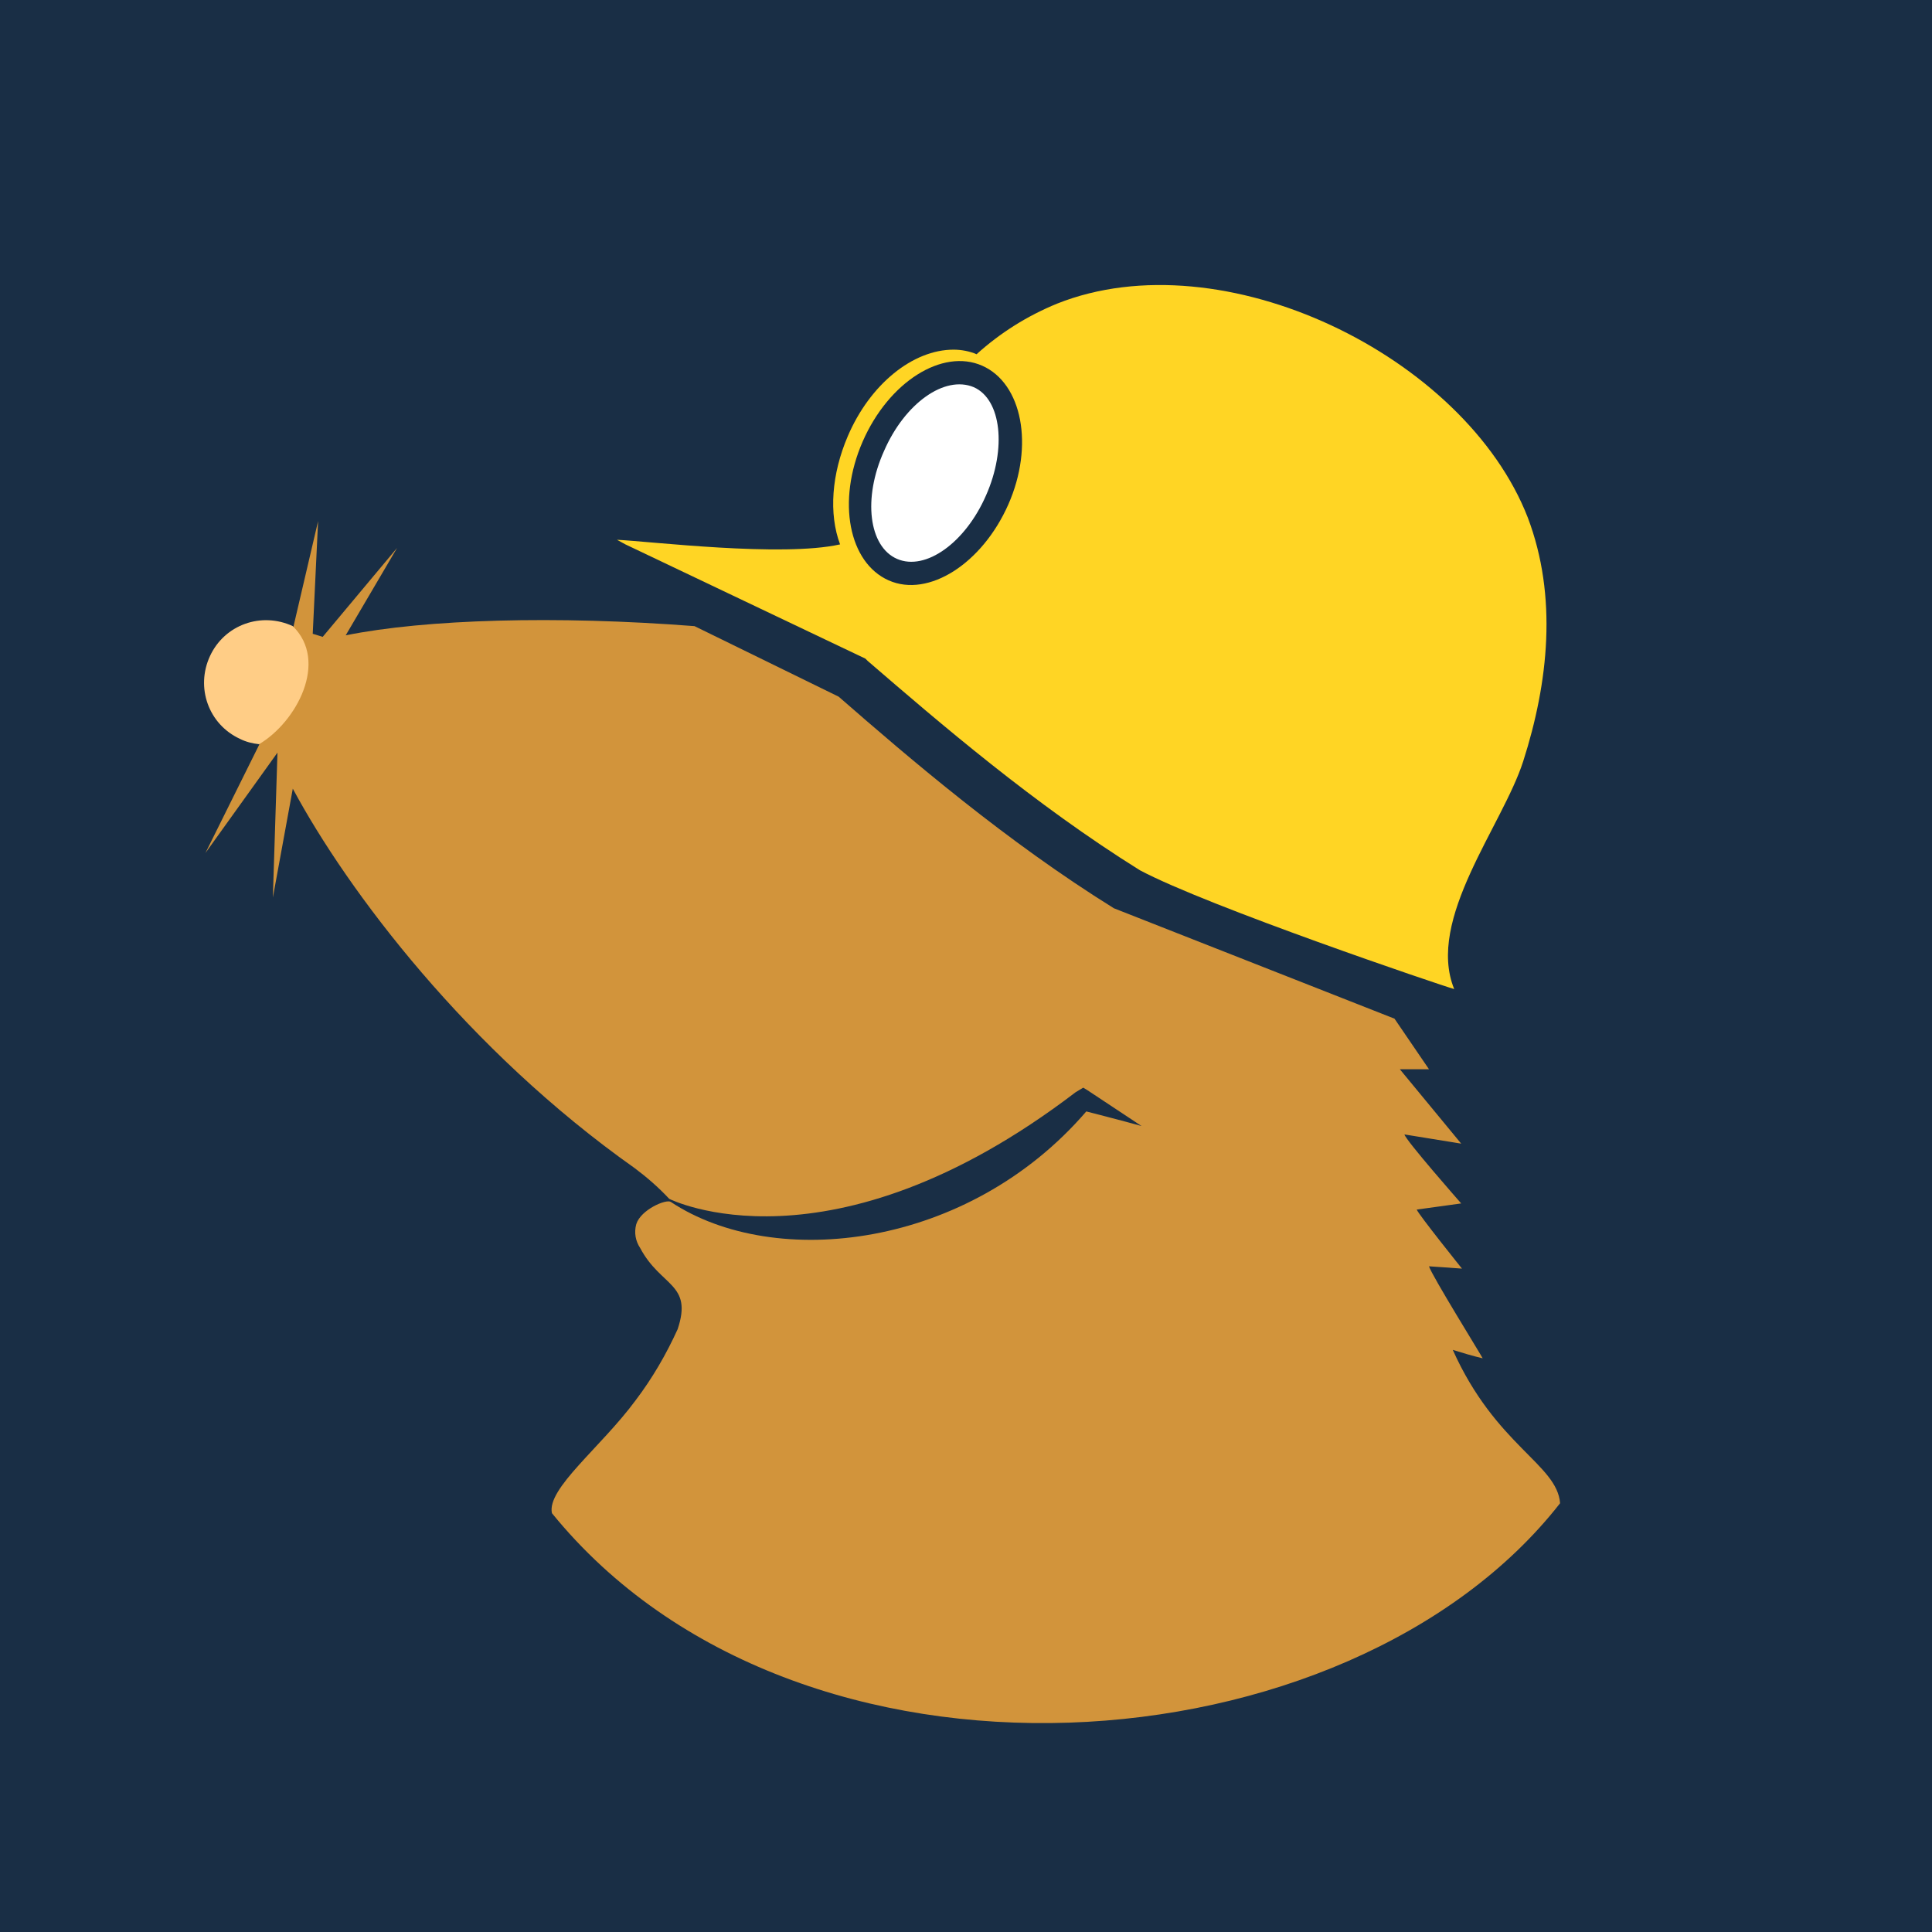
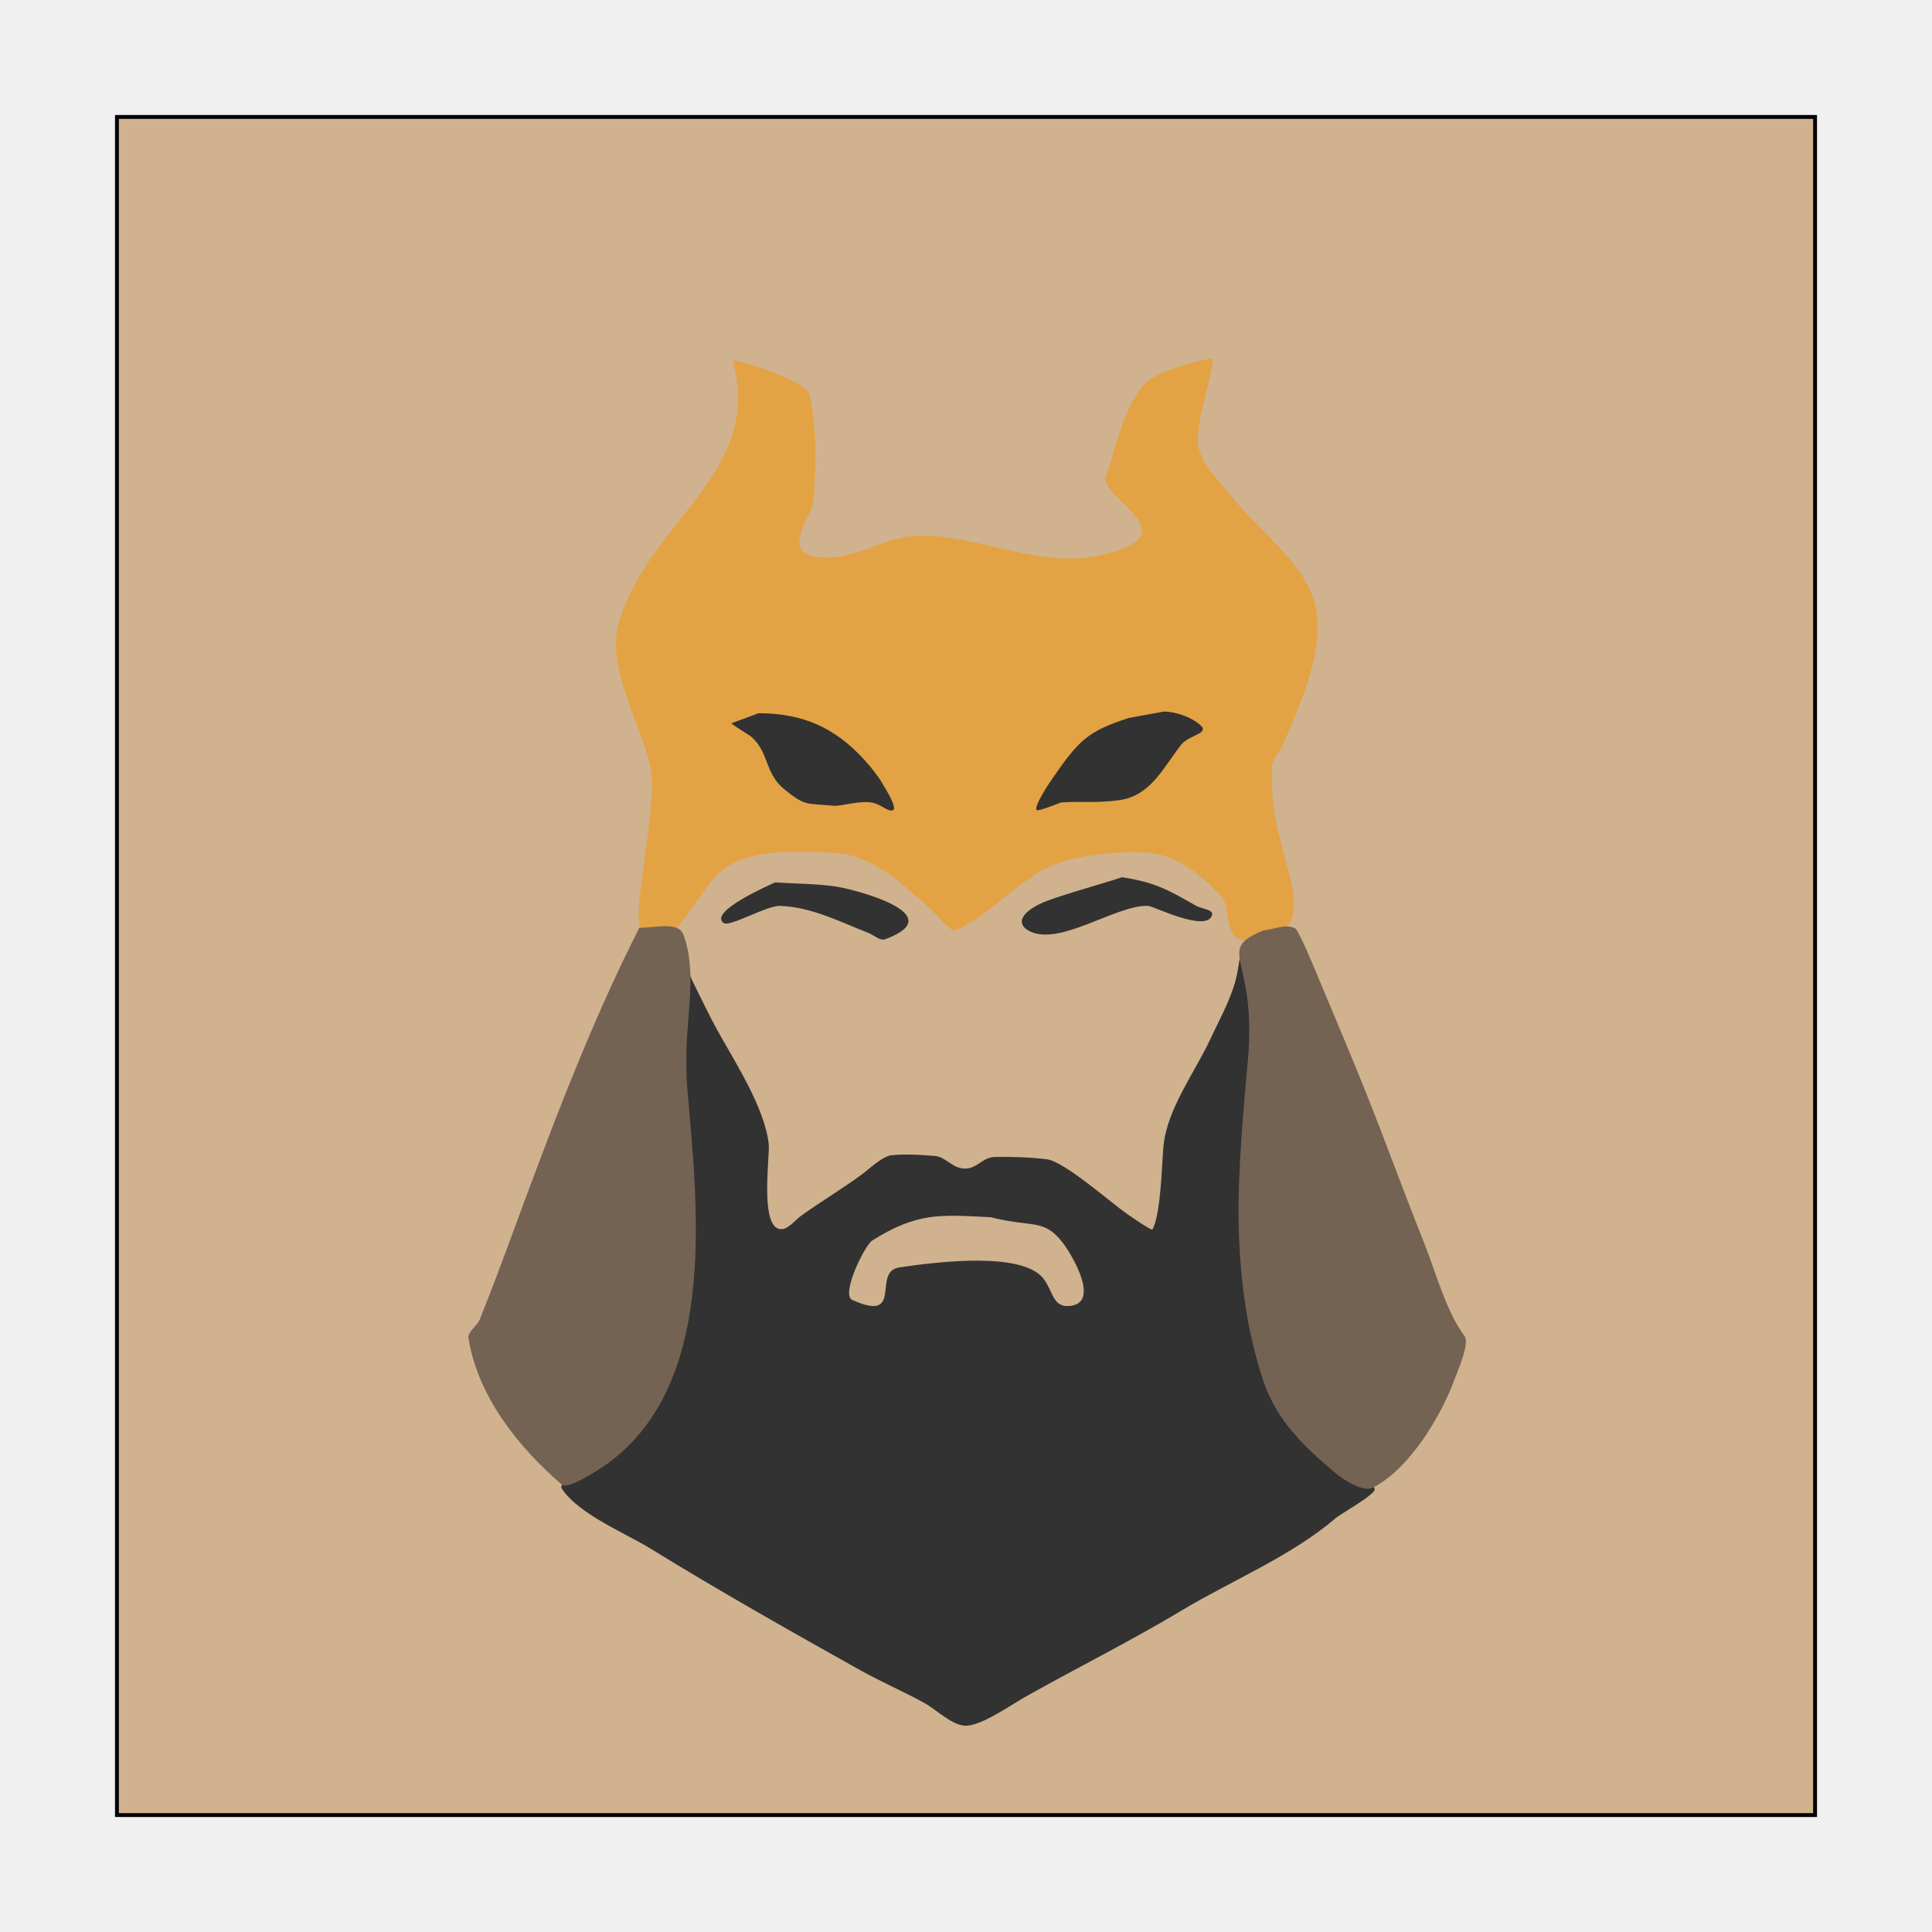
- <svg xmlns="http://www.w3.org/2000/svg" version="1.1" id="mullvad-vpn-logo-square" x="0px" y="0px" viewBox="0 0 252 252" style="enable-background:new 0 0 252 252;" xml:space="preserve">
-   <style type="text/css">
- 	.background{fill:#192E45;}
- 	.fur{fill-rule:evenodd;clip-rule:evenodd;fill:#D2943B;}
- 	.nose{fill-rule:evenodd;clip-rule:evenodd;fill:#FFCD86;}
- 	.helmet{fill-rule:evenodd;clip-rule:evenodd;fill:#FFD524;}
- 	.lamp-light{fill:#FFFFFF;}
- 	.lamp-ring{fill:#192E45;}
- </style>
-   <rect id="background" y="0" class="background" width="252" height="252" />
-   <g id="mole" transform="translate(26.591 37.207)">
-     <g id="body" transform="translate(0 30.763)">
-       <path id="fur" class="fur" d="M7.2,29.2l-7,14.1l9.4-13.1c0,0.1-0.6,18.9-0.6,18.9l2.6-14.2C18.8,48.3,34.4,69,56.2,84.4    c1.6,1.2,3.1,2.5,4.5,4c0,0,20.9,10.6,53-13.9c0.3-0.2,0.7-0.4,1-0.6l0.5,0.3l7.1,4.7c-2.5-0.7-7.2-1.9-7.2-1.9    C99.7,94.9,74.5,97.8,60.9,88.8c-0.6-0.4-3.9,1-4.5,2.9c-0.3,1.1-0.1,2.2,0.5,3.1c2.7,5.1,6.9,4.6,4.9,10.6    c-1.5,3.3-3.3,6.4-5.5,9.3c-4.5,6.1-11.6,11.5-10.9,14.7c32,39.4,104,33.9,131.5-1.3c-0.4-5.1-8.4-7.5-14-20    c1.3,0.4,2.6,0.8,3.9,1.1c0-0.1-6.7-10.9-7-12l4.3,0.3c0,0-5.7-7.1-5.9-7.7l5.8-0.8c0,0-7.3-8.3-7.4-9l7.4,1.2l-8-9.7h3.8    l-4.5-6.6l-36.6-14.4c-14-8.7-26.5-19.4-35.9-27.6L64,13.7c-18.1-1.4-35.1-0.9-45.5,1.2l6.7-11.4l-9.7,11.6    c-0.6-0.2-1.3-0.4-1.3-0.4L14.9,0l-3.2,13.7L7.2,29.2z" />
-       <path id="nose" class="nose" d="M11.6,13.7c-4.1-1.9-8.9-0.2-10.8,3.9c-1.9,4.1-0.2,8.9,3.9,10.8c0.8,0.4,1.6,0.6,2.5,0.7    C12.1,26.2,16.3,18.3,11.6,13.7z" />
-     </g>
-     <g id="helmet" transform="translate(53.885)">
-       <path id="helmet-2" class="helmet" d="M29.1,33.8c-1.5-4-1.1-9.2,1-14.1C33,12.9,38.6,8.4,43.9,8.4c1,0,2.1,0.2,3,0.6    c3.1-2.8,6.6-5,10.5-6.6c21.6-8.6,53.2,6.8,61.4,27.9c3.9,10.3,2.7,21.5-0.6,31.8c-2.7,8.4-12.7,20.6-9,29.7    c-1.5-0.4-32.2-10.8-41-15.5C54.4,67.7,42.1,57.1,32.7,49l-0.3-0.3L1.1,33.8c-0.4-0.2-0.7-0.4-1.1-0.6    C4.3,33.4,21.5,35.5,29.1,33.8" />
-       <g id="lamp" transform="translate(28.842 9.097)">
-         <path id="lamp-light" class="lamp-light" d="M5.3,12.2c3-6.7,8.6-10.8,12.6-9s4.9,8.6,1.9,15.4s-8.6,10.8-12.6,9S2.4,19,5.3,12.2z" />
-         <path id="lamp-ring" class="lamp-ring" d="M18.8,1.4C13.6-0.9,6.6,3.5,3.2,11.3S1.4,27.1,6.6,29.4c5.2,2.3,12.2-2.2,15.6-9.9     S24,3.7,18.8,1.4z M19.3,18.3c-2.7,6.2-7.9,9.9-11.6,8.3C4,25,3.2,18.7,6,12.5c2.7-6.2,7.9-9.9,11.7-8.3     C21.3,5.8,22,12.2,19.3,18.3z" />
-       </g>
-     </g>
+ <svg xmlns="http://www.w3.org/2000/svg" viewBox="0 0 500 500">
+   <g id="svgg" transform="matrix(1, 0, 0, 1, 50.5675, 50.2165)">
+     <rect x="-20.305" y="-19.954" width="439.475" height="439.475" style="stroke: rgb(0, 0, 0); fill: rgb(208, 178, 143);" />
+     <path id="path3" d="M 139.066 43.068 C 147.167 72.116 117.691 84.123 109.6 110.786 C 105.91 122.947 116.703 139.56 117.964 149.684 C 119.205 159.65 113.076 186.046 115.096 189.403 C 116.69 192.052 122.472 191.927 124.909 189.483 C 127.134 187.251 132.68 178.306 134.887 176.243 C 142.661 168.975 155.618 170.196 164.789 170.506 C 175.45 170.867 183.048 178.765 190.4 185.168 C 192.057 186.611 195.553 191.229 196.8 190.6 C 206.31 185.802 209.119 181.388 217.855 175.8 C 225.399 170.974 237.566 170.128 245.863 170.423 C 253.585 170.697 260.697 176.378 265.57 181.859 C 268.003 184.596 266.084 192.007 270.741 193.031 C 274.085 193.766 281.497 191.865 283.434 188.418 C 284.855 185.89 284.18 179.898 283.417 177.1 C 280.586 166.715 278.183 159.495 278.6 148.346 C 278.681 146.193 280.59 144.519 281.431 142.536 C 286.189 131.312 294.104 114.612 288.529 102.582 C 284.147 93.126 274.871 86.824 268.469 78.6 C 264.904 74.021 259.559 69.541 259.401 63.74 C 259.238 57.74 264.425 42.445 263.085 42.552 C 261.075 42.712 248.732 45.655 245.6 49.243 C 239.947 55.719 238.525 64.933 235.625 73.026 C 233.562 78.782 259.417 88.443 233.066 93.695 C 218.037 96.69 202.724 88.312 187.4 88.393 C 179.344 88.435 171.96 93.927 163.905 94.059 C 149.697 94.292 159.693 83.594 159.98 79.4 C 160.606 70.243 160.919 60.845 158.93 51.885 C 158.227 48.716 142.37 43.151 139.066 43.068" stroke="none" fill="#e3a344" fill-rule="evenodd" />
+     <path id="path0" d="M 138.751 136.964 C 138.459 137.06 143.345 140.044 143.574 140.229 C 148.552 144.247 147.186 149.793 152.362 154.003 C 157.894 158.502 157.923 157.627 165.24 158.313 C 166.993 158.478 171.345 157.067 174.623 157.42 C 177.299 157.709 178.962 159.83 180.365 159.517 C 182.006 159.151 178.57 153.92 177.743 152.456 C 176.699 150.607 174.545 147.971 173.1 146.393 C 165.497 138.093 157.248 134.387 145.754 134.359 M 241.589 135.584 C 230.963 139.03 228.688 141.257 221.696 151.402 C 220.84 152.644 217.311 157.9 217.621 159.363 C 217.765 160.042 223.794 157.467 224.162 157.445 C 227.254 157.263 228.651 157.342 231.748 157.342 C 234.23 157.342 238.527 157.144 240.921 156.492 C 247.828 154.612 250.954 147.76 255.124 142.522 C 257.161 139.964 262.473 139.667 260.17 137.518 C 257.926 135.424 253.735 133.944 250.666 133.939 M 150 178.144 C 149.173 178.584 132.71 185.639 136.681 188.632 C 138.271 189.831 147.817 184.083 151.4 184.226 C 159.588 184.552 166.88 188.379 174.278 191.271 C 175.699 191.827 177.151 193.365 178.581 192.833 C 196.018 186.342 170.052 179.847 165.8 179.224 C 160.577 178.459 155.267 178.504 150 178.144 M 239.8 176.81 C 234.698 178.559 221.917 181.983 218.381 183.796 C 212.199 186.965 213.732 189.383 215.142 190.33 C 222.827 195.492 238.156 183.824 246.6 184.226 C 247.919 184.289 261.7 191.207 263.1 186.638 C 263.565 185.119 260.379 184.997 259 184.209 C 251.698 180.04 248.366 178.116 239.8 176.81 M 125.373 200.2 C 126.259 233.562 132.93 269.917 123.607 302.596 C 121.868 308.693 119.075 316.701 114.02 320.865 C 109.19 324.843 104.266 328.713 99.211 332.4 C 98.423 332.975 93.627 333.269 94.916 335.168 C 99.4 341.776 111.228 346.515 117.855 350.6 C 135.609 361.542 153.821 371.827 172.006 382 C 177.507 385.077 183.308 387.545 188.8 390.6 C 191.762 392.248 195.916 396.4 199.387 396.4 C 203.518 396.4 211.363 390.841 214.997 388.8 C 228.386 381.281 242.111 374.454 255.2 366.6 C 268.294 358.744 283.567 352.571 295.2 342.6 C 296.364 341.602 305.402 336.539 305.2 335.2 C 304.822 332.698 295.88 331.375 294 329.731 C 286.47 323.146 279.794 316.011 276.38 306.349 C 267.508 281.241 272.371 245.174 273.518 216.759 C 273.932 206.515 270.68 204.212 270.642 194.915 C 270.64 194.38 270.084 200.993 268.798 204.896 C 267.088 210.088 264.929 213.841 262.626 218.779 C 258.666 227.271 251.532 236.729 250.56 246.2 C 250.103 250.656 249.946 263.798 247.686 267.987 C 247.484 268.362 241.827 264.447 240.959 263.836 C 236.871 260.958 224.83 250.353 220.346 249.8 C 215.895 249.251 211.389 249.143 206.904 249.2 C 203.311 249.246 201.986 253.079 197.821 252.035 C 195.52 251.458 193.775 249.135 191.411 248.946 C 187.696 248.649 183.942 248.397 180.232 248.748 C 177.852 248.973 174.55 252.193 172.5 253.706 C 167.392 257.476 161.952 260.696 156.787 264.4 C 155.523 265.307 153.598 267.669 151.946 267.873 C 145.812 268.631 148.695 249.039 148.387 245.992 C 147.427 236.509 139.548 224.521 135 216.255 C 132.795 212.248 130.846 208.08 128.8 203.988 C 128.027 202.443 127.545 200.839 127 199.2 C 126.784 198.55 126.936 196.893 126.353 197.251 C 125.471 197.793 125.7 199.217 125.373 200.2 M 205.8 264.799 C 216.857 267.553 219.527 265.096 224.4 271.303 C 226.53 274.016 234.119 286.469 226.795 287.696 C 221.944 288.509 222.102 284.284 219.6 280.853 C 214.292 273.576 192.066 276.31 182.133 277.8 C 174.977 278.873 183.548 292.306 170.013 286.212 C 166.946 284.831 173.216 272.032 175.2 270.798 C 187.029 263.44 192.695 264.162 205.8 264.799" stroke="none" fill="#323232" fill-rule="evenodd" />
+     <path id="path2" d="M 114.903 189.864 C 101.763 215.753 91.651 243.007 81.614 270.251 C 79.034 277.255 76.366 284.31 73.602 291.251 C 73.027 292.694 70.443 294.617 70.647 295.927 C 73.005 311.067 83.53 324.284 94.836 334 C 95.81 334.837 98.826 333.269 99.964 332.673 C 102.641 331.272 105.643 329.399 108.021 327.535 C 135.569 305.942 129.716 260.161 127.276 231.168 C 127.023 228.166 127.03 224.594 127.09 221.582 C 127.288 211.734 129.733 200.957 126.327 191.715 C 124.993 188.095 118.759 189.987 114.903 189.864 M 276.388 190.578 C 263.569 195.943 274.924 197.061 272.351 224.589 C 271.376 235.016 270.429 246.104 270.081 256.558 C 269.526 273.242 271 291.101 276.346 307.049 C 279.862 317.538 287.016 324.289 295.467 331.369 C 296.227 332.006 301.998 336.204 304.769 334.778 C 314.172 329.939 322.403 316.351 326 306.42 C 326.754 304.337 329.839 297.415 328.458 295.558 C 323.607 289.035 321.099 279.185 317.813 270.976 C 312.486 257.669 307.643 244.17 302.281 230.887 C 298.202 220.782 293.964 210.818 289.78 200.8 C 289.628 200.437 285.553 190.532 284.6 190.031 C 282.172 188.754 279.12 190.331 276.388 190.578" stroke="none" fill="#746353" fill-rule="evenodd" />
  </g>
</svg>
